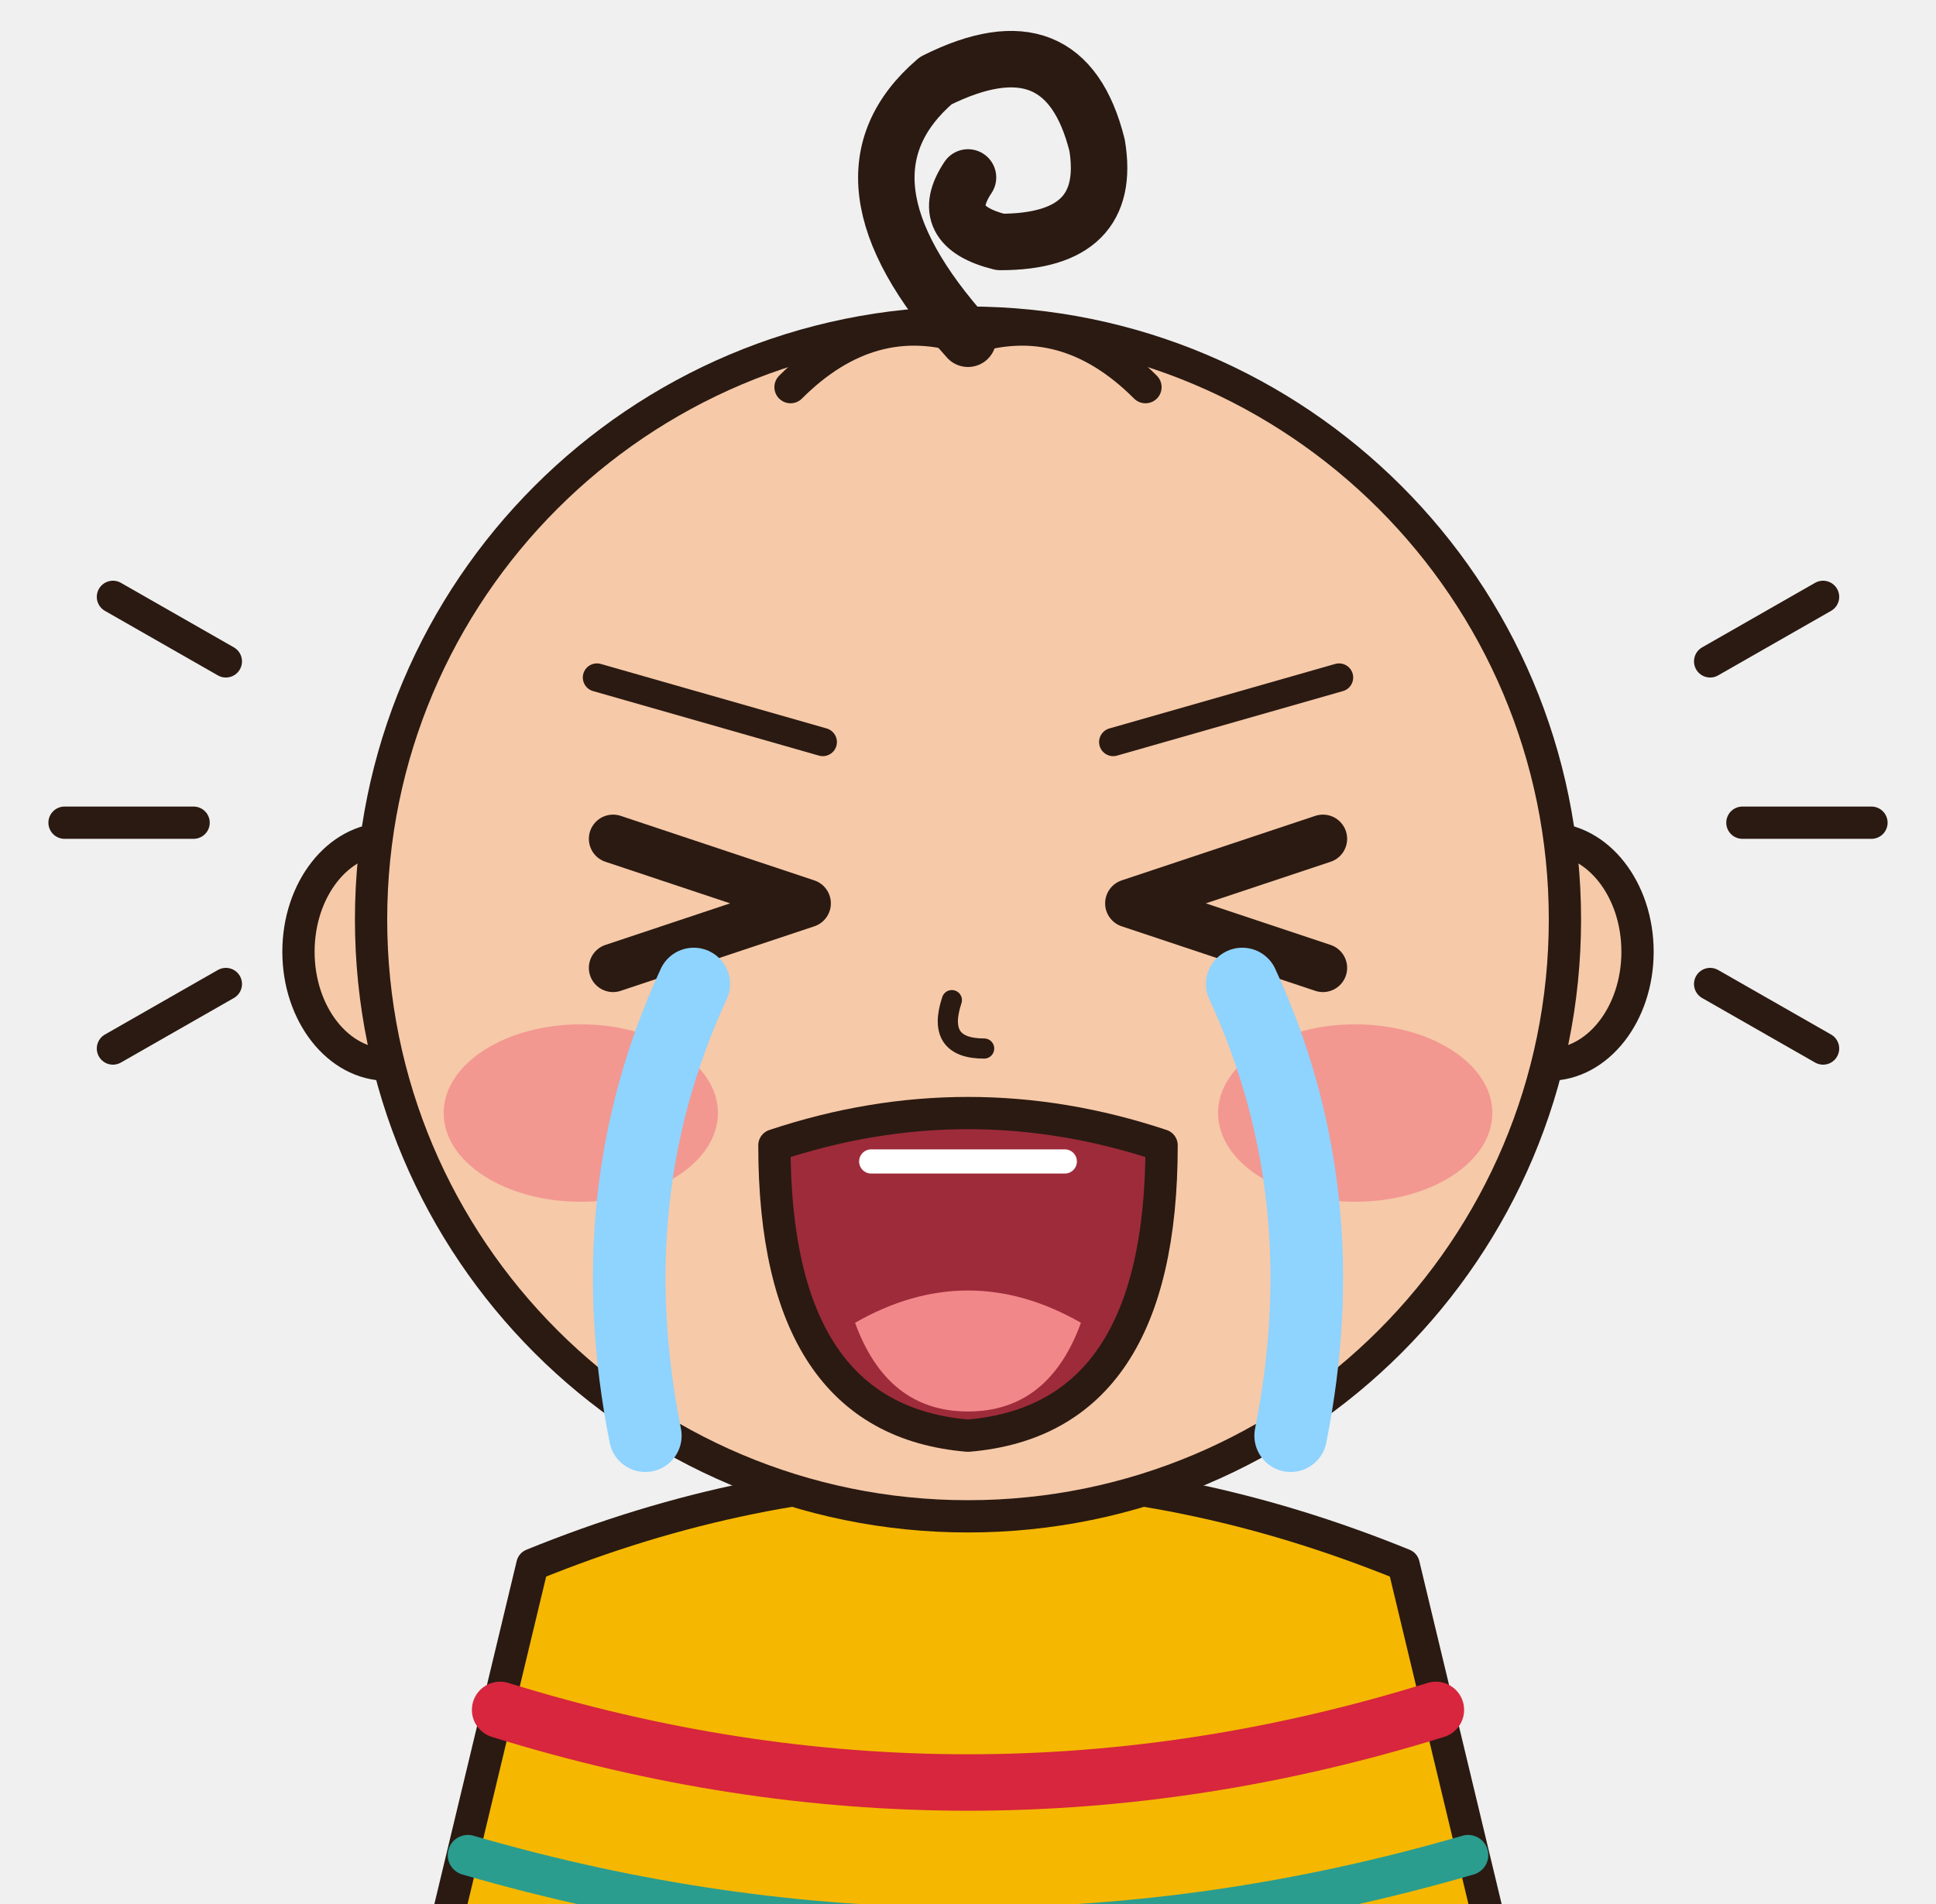
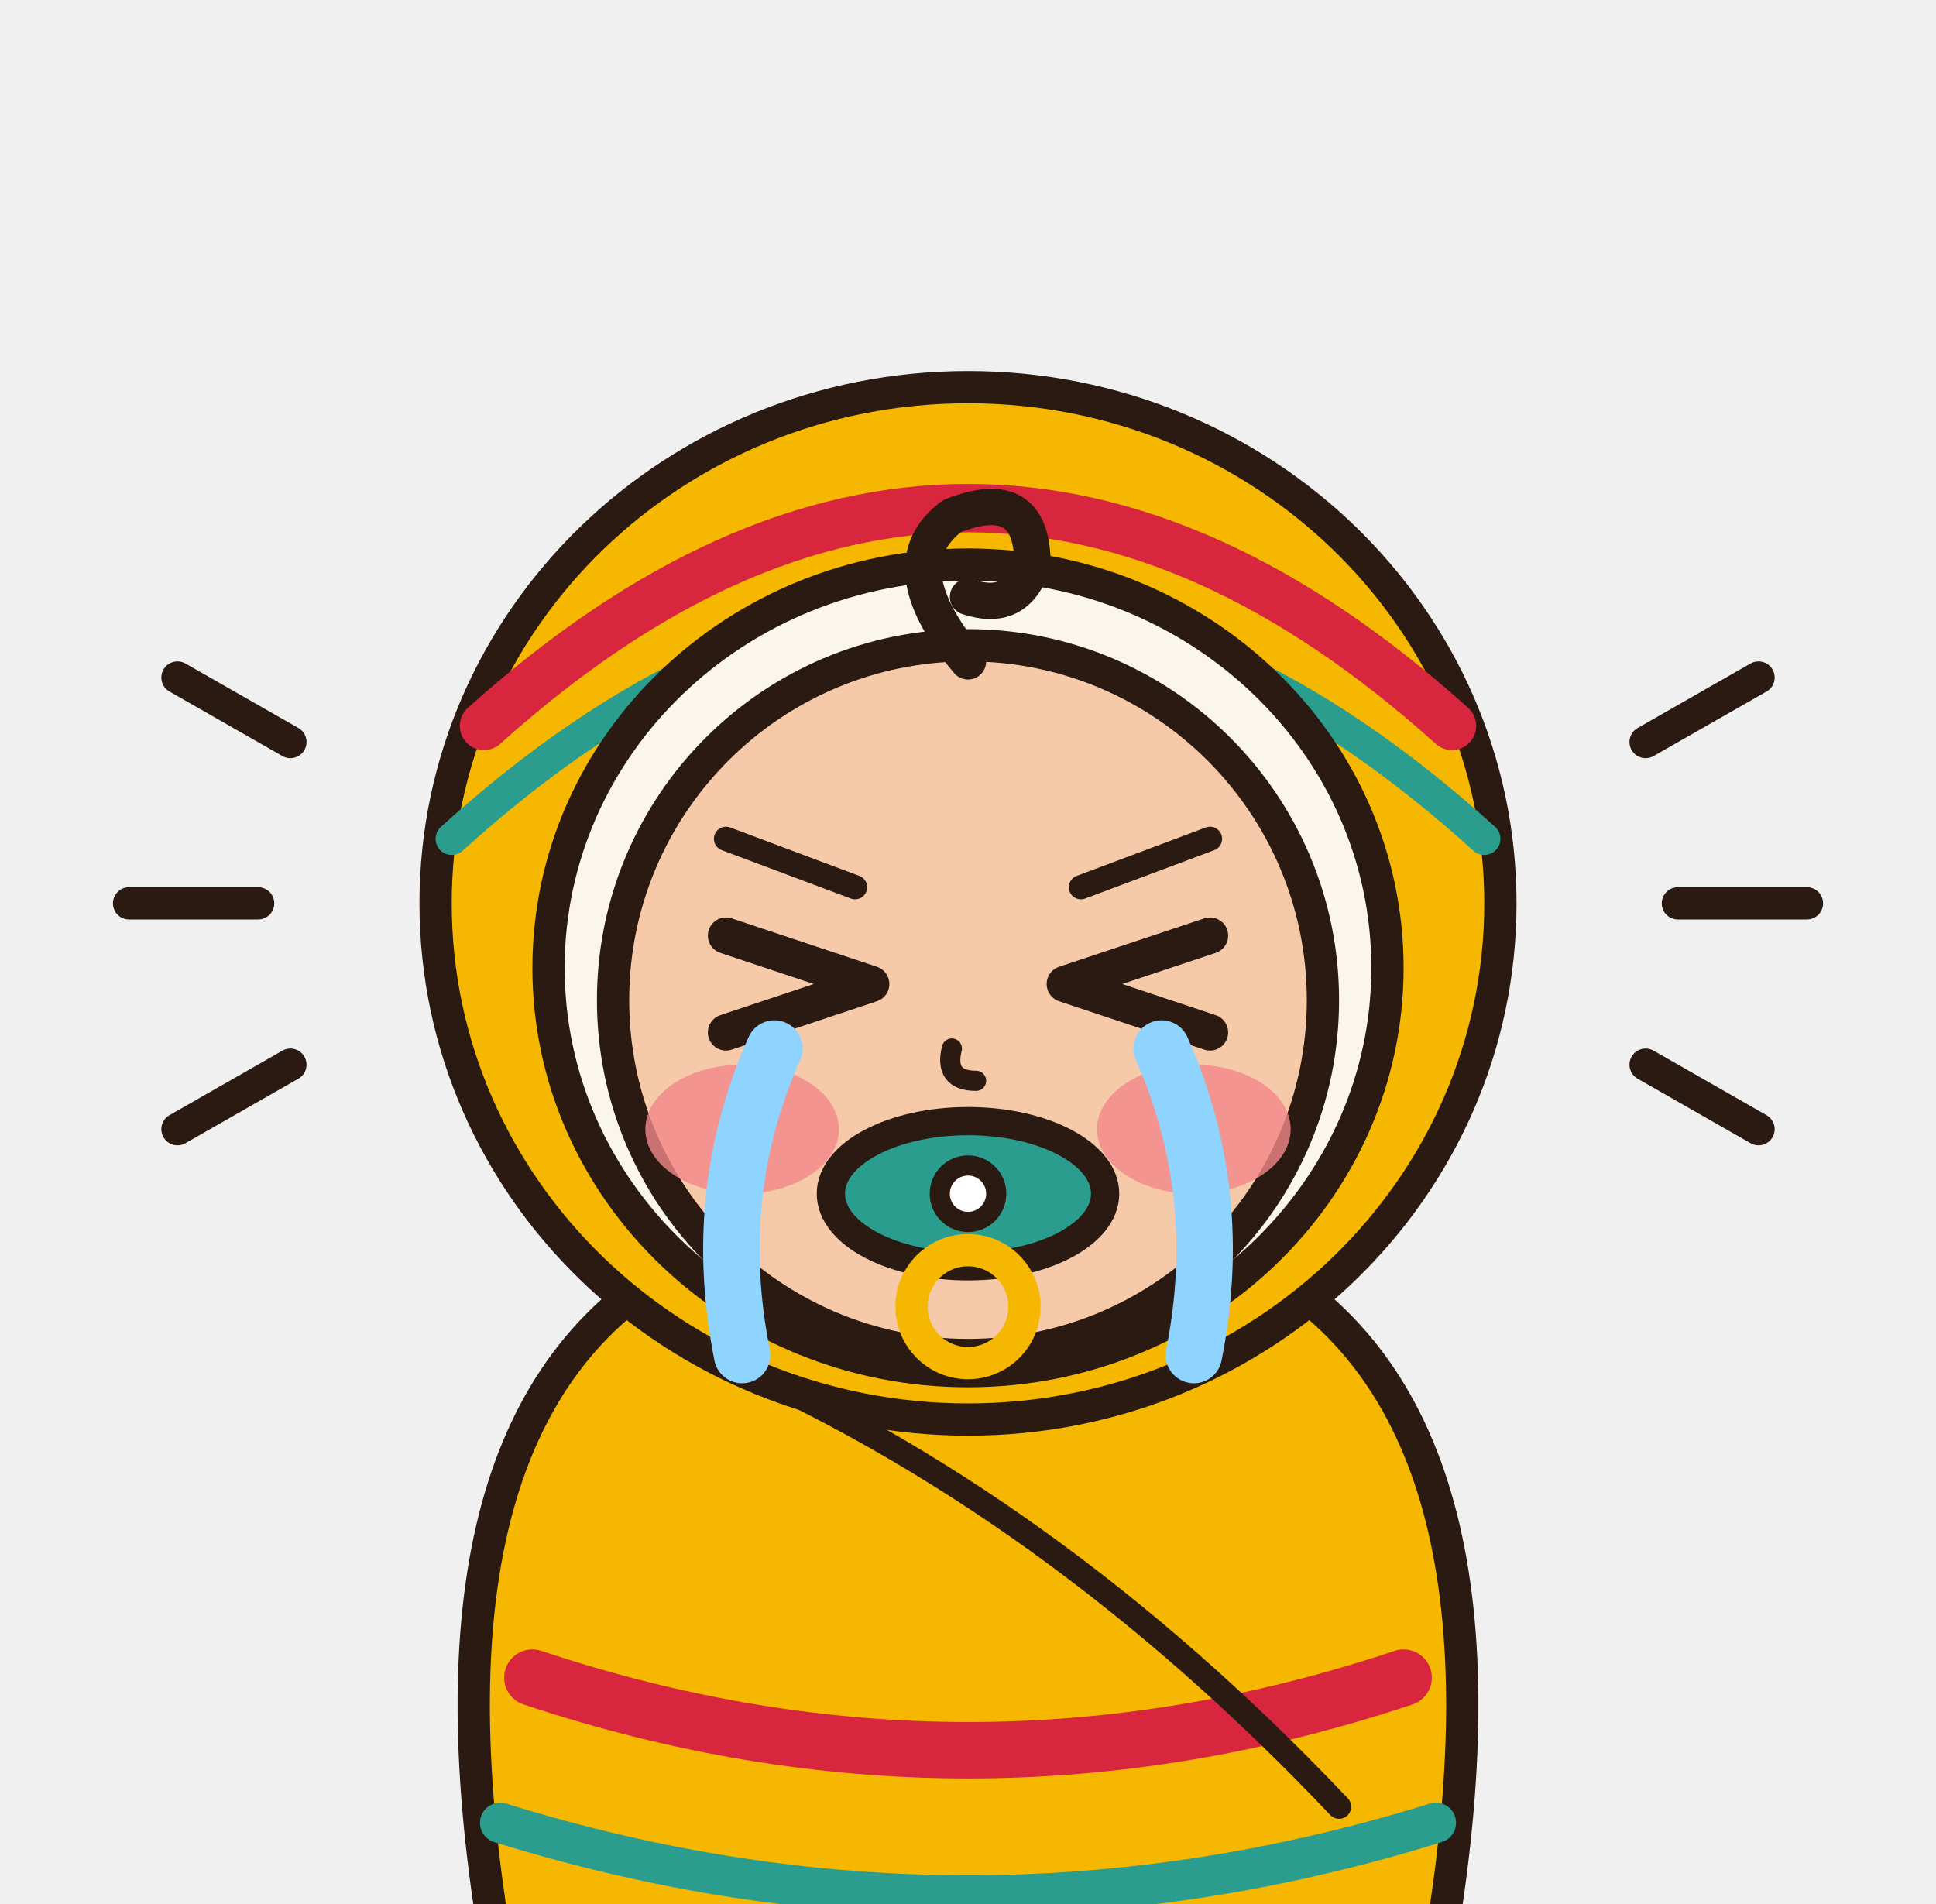
<svg xmlns="http://www.w3.org/2000/svg" xmlns:xlink="http://www.w3.org/1999/xlink" viewBox="30 28 240 236" width="960" height="944">
  <defs>
    <g id="base" stroke="#2a1a12" stroke-width="4" stroke-linejoin="round" stroke-linecap="round">
-       <path d="M100 272 Q102 222 150 214 Q198 222 200 272 Z" fill="#fbf6ec" />
-       <path d="M96 222 Q150 200 204 222 L216 272 Q150 286 84 272 Z" fill="#f5b700" />
-       <path d="M92 240 Q150 258 208 240" fill="none" stroke="#d7263d" stroke-width="7" />
-       <path d="M88 258 Q150 276 212 258" fill="none" stroke="#2a9d8f" stroke-width="5" />
-       <ellipse cx="78" cy="146" rx="11" ry="14" fill="#f6c9a8" />
-       <ellipse cx="222" cy="146" rx="11" ry="14" fill="#f6c9a8" />
-       <circle cx="150" cy="142" r="74" fill="#f6c9a8" />
-       <path d="M150 70 Q132 50 146 38 Q162 30 166 46 Q168 58 154 58 Q146 56 150 50" fill="none" stroke="#2a1a12" stroke-width="7" />
-       <path d="M128 76 Q138 66 150 70 Q162 66 172 76" fill="none" stroke="#2a1a12" stroke-width="4" />
+       <path d="M92 272 Q80 206 112 186 Q150 170 188 186 Q220 206 208 272 Z" fill="#f5b700" />
+       <path d="M96 236 Q150 254 204 236" fill="none" stroke="#d7263d" stroke-width="7" />
+       <path d="M92 254 Q150 272 208 254" fill="none" stroke="#2a9d8f" stroke-width="5" />
+       <path d="M118 196 Q160 214 196 252" fill="none" stroke-width="3" />
+       <ellipse cx="150" cy="140" rx="66" ry="64" fill="#f5b700" />
+       <path d="M90 118 Q150 64 210 118" fill="none" stroke="#d7263d" stroke-width="6" />
+       <path d="M86 132 Q150 74 214 132" fill="none" stroke="#2a9d8f" stroke-width="4" />
+       <ellipse cx="150" cy="148" rx="52" ry="50" fill="#fbf6ec" />
+       <circle cx="150" cy="152" r="44" fill="#f6c9a8" />
+       <path d="M150 110 Q140 98 148 92 Q158 88 158 98 Q156 104 150 102" fill="none" stroke="#2a1a12" stroke-width="4.5" />
    </g>
-     <g id="cheeks" fill="#f2878a" opacity=".75" stroke="none">
-       <ellipse cx="102" cy="166" rx="17" ry="11" />
-       <ellipse cx="198" cy="166" rx="17" ry="11" />
+     <g id="cheeks" fill="#f2878a" opacity=".8" stroke="none">
+       <ellipse cx="122" cy="168" rx="12" ry="8" />
+       <ellipse cx="178" cy="168" rx="12" ry="8" />
+     </g>
+     <g id="chupete" stroke="#2a1a12" stroke-width="3.5">
+       <ellipse cx="150" cy="176" rx="17" ry="9" fill="#2a9d8f" />
+       <circle cx="150" cy="176" r="3.5" fill="#fff" stroke-width="2.5" />
+       <circle cx="150" cy="190" r="7" fill="none" stroke="#f5b700" stroke-width="4" />
    </g>
  </defs>
  <use xlink:href="#base" />
  <use xlink:href="#cheeks" />
  <g stroke="#2a1a12" stroke-width="4" stroke-linejoin="round" stroke-linecap="round">
-     <path d="M104 112 L132 120 M196 112 L168 120" fill="none" stroke-width="3.5" />
-     <path d="M106 132 L130 140 L106 148 M194 132 L170 140 L194 148" fill="none" stroke-width="6" />
-     <path d="M116 150 Q104 176 110 206 M184 150 Q196 176 190 206" fill="none" stroke="#8fd3ff" stroke-width="9" />
-     <path d="M148 152 Q146 158 152 158" fill="none" stroke-width="2.5" />
-     <path d="M126 170 Q150 162 174 170 Q174 204 150 206 Q126 204 126 170 Z" fill="#9e2b3a" />
-     <path d="M136 192 Q150 184 164 192 Q160 203 150 203 Q140 203 136 192 Z" fill="#f2878a" stroke="none" />
-     <path d="M138 172 L162 172" stroke="#fff" stroke-width="3" />
-     <path d="M58 110 l-14 -8 M54 130 l-16 0 M58 150 l-14 8 M242 110 l14 -8 M246 130 l16 0 M242 150 l14 8" stroke-width="4" />
+     <path d="M120 144 L138 150 L120 156 M180 144 L162 150 L180 156" fill="none" stroke-width="4.5" />
+     <path d="M126 158 Q118 176 122 196 M174 158 Q182 176 178 196" fill="none" stroke="#8fd3ff" stroke-width="7" />
+     <path d="M120 132 L136 138 M180 132 L164 138" fill="none" stroke-width="3" />
+     <path d="M66 120 l-14 -8 M62 140 l-16 0 M66 160 l-14 8 M234 120 l14 -8 M238 140 l16 0 M234 160 l14 8" stroke-width="4" />
+     <path d="M148 158 Q147 162 151 162" fill="none" stroke-width="2.5" />
+     <use xlink:href="#chupete" />
  </g>
</svg>
